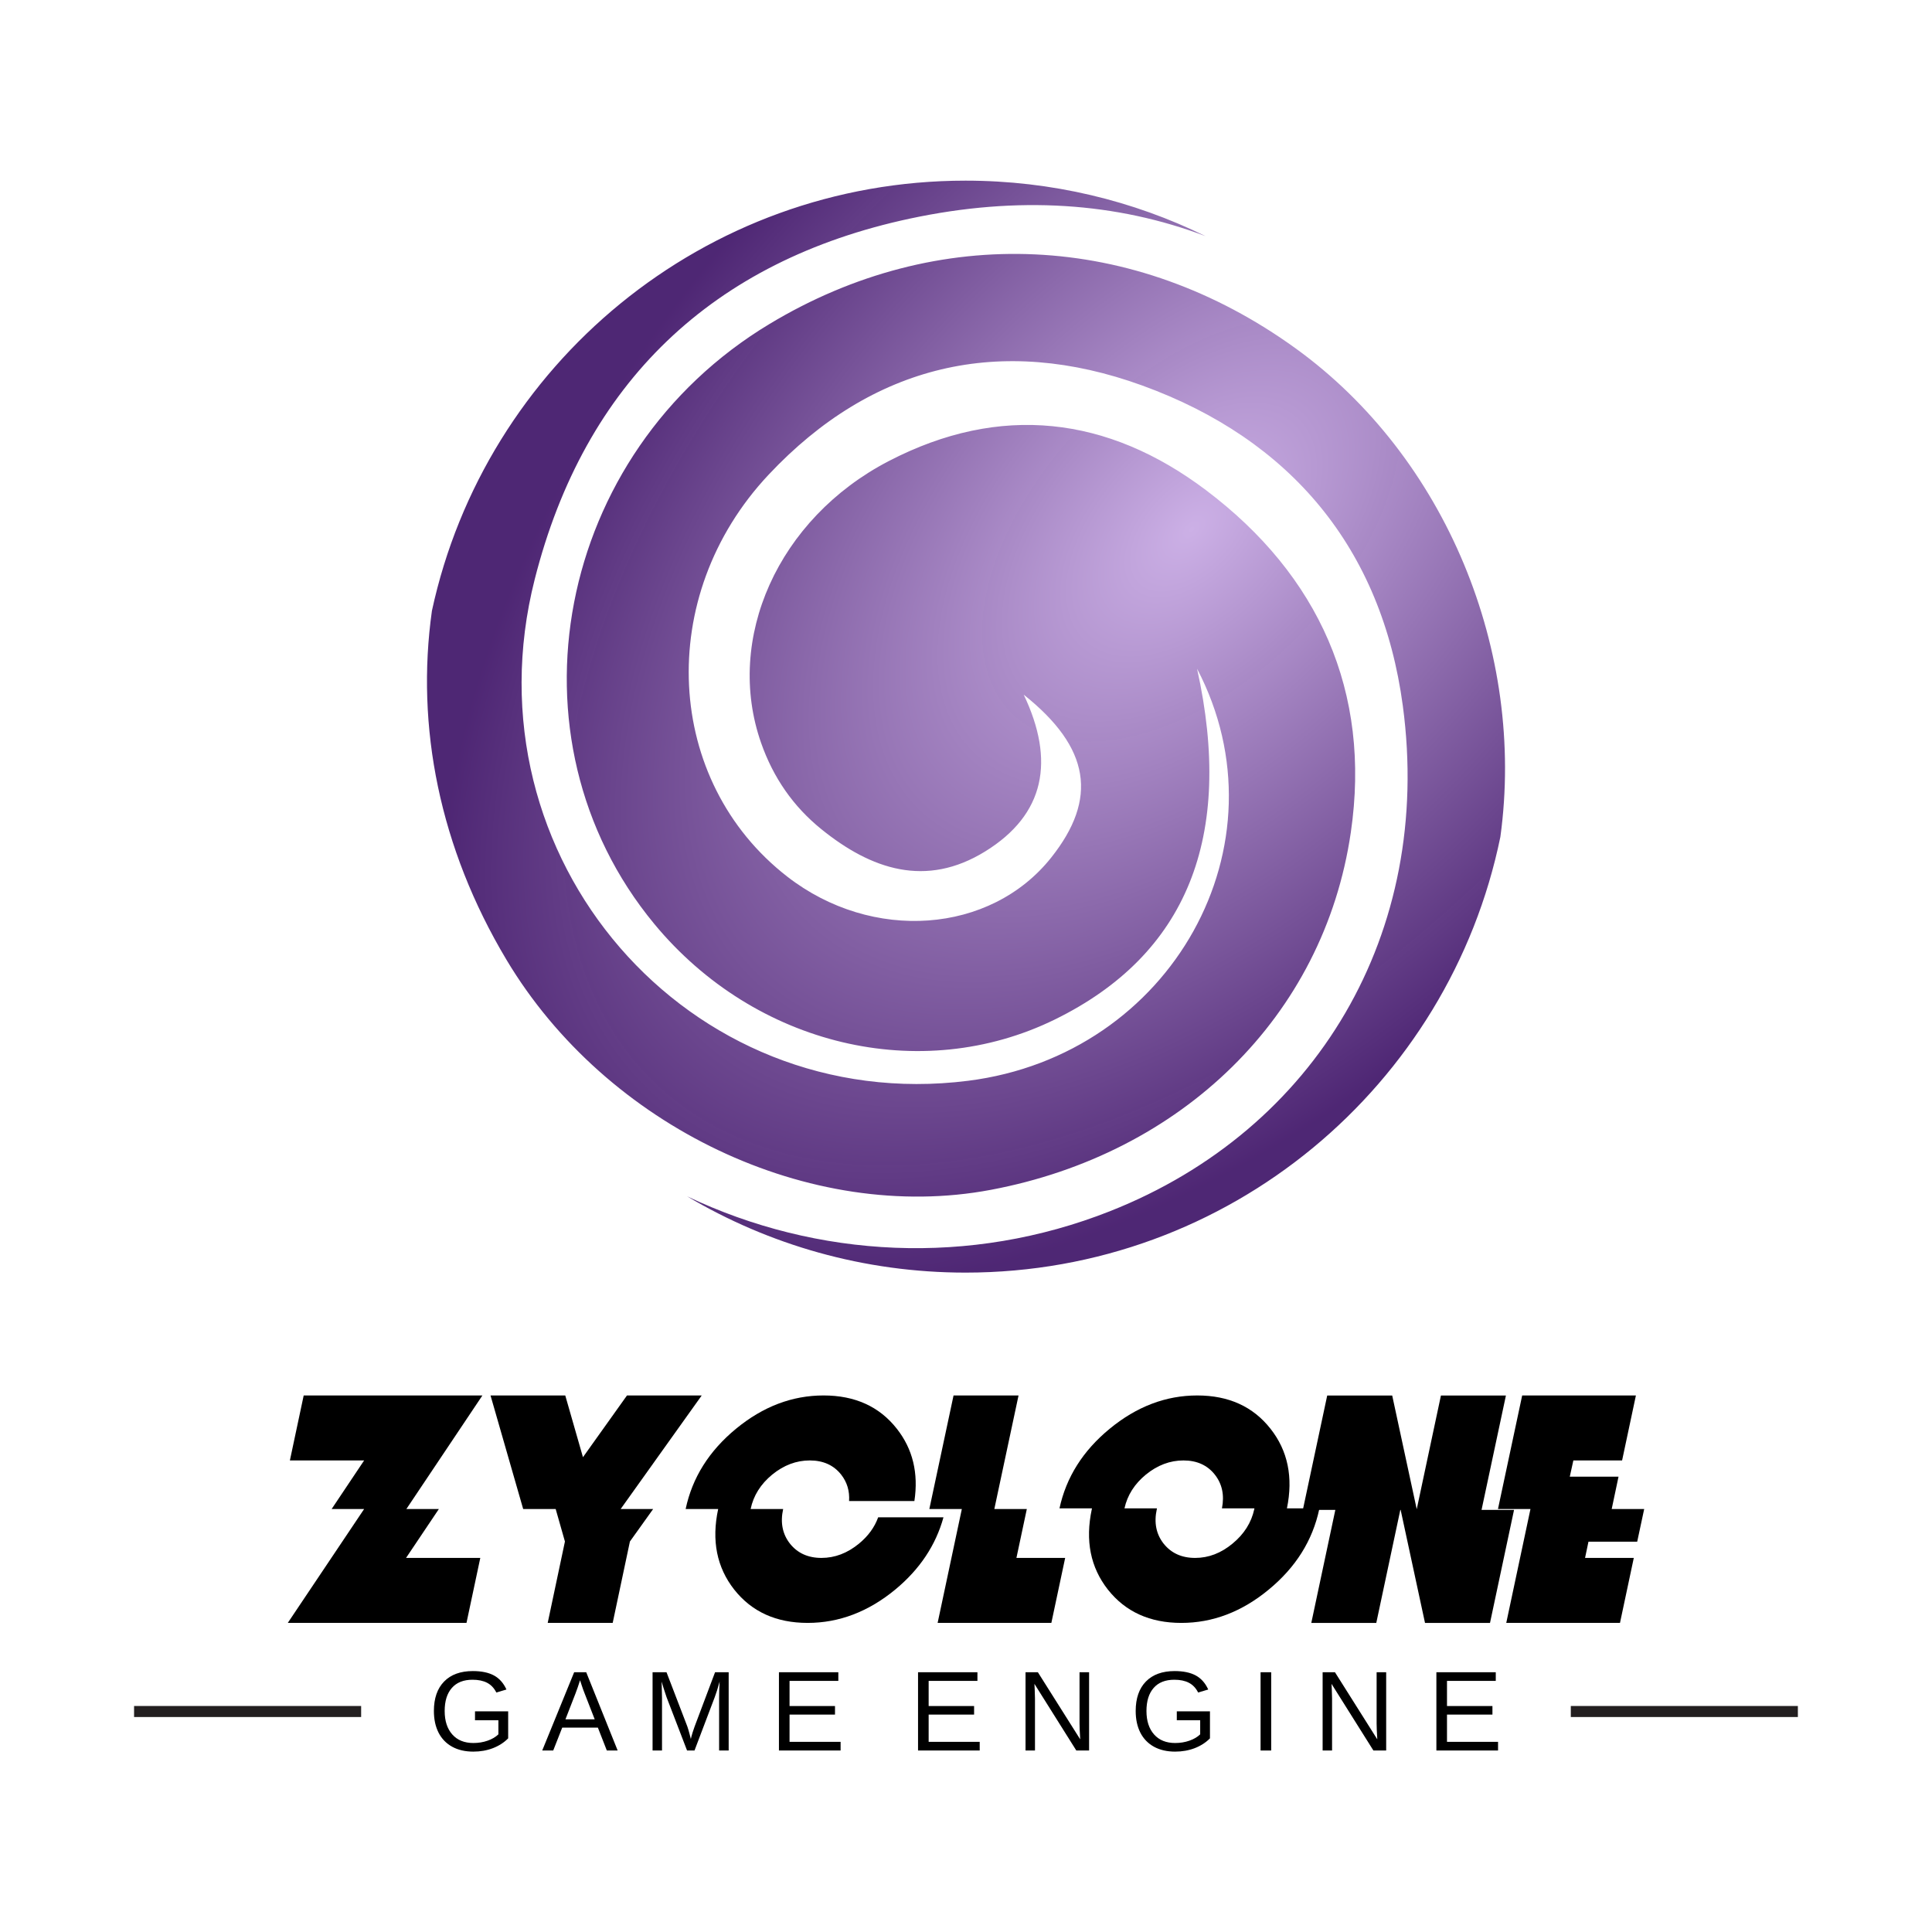
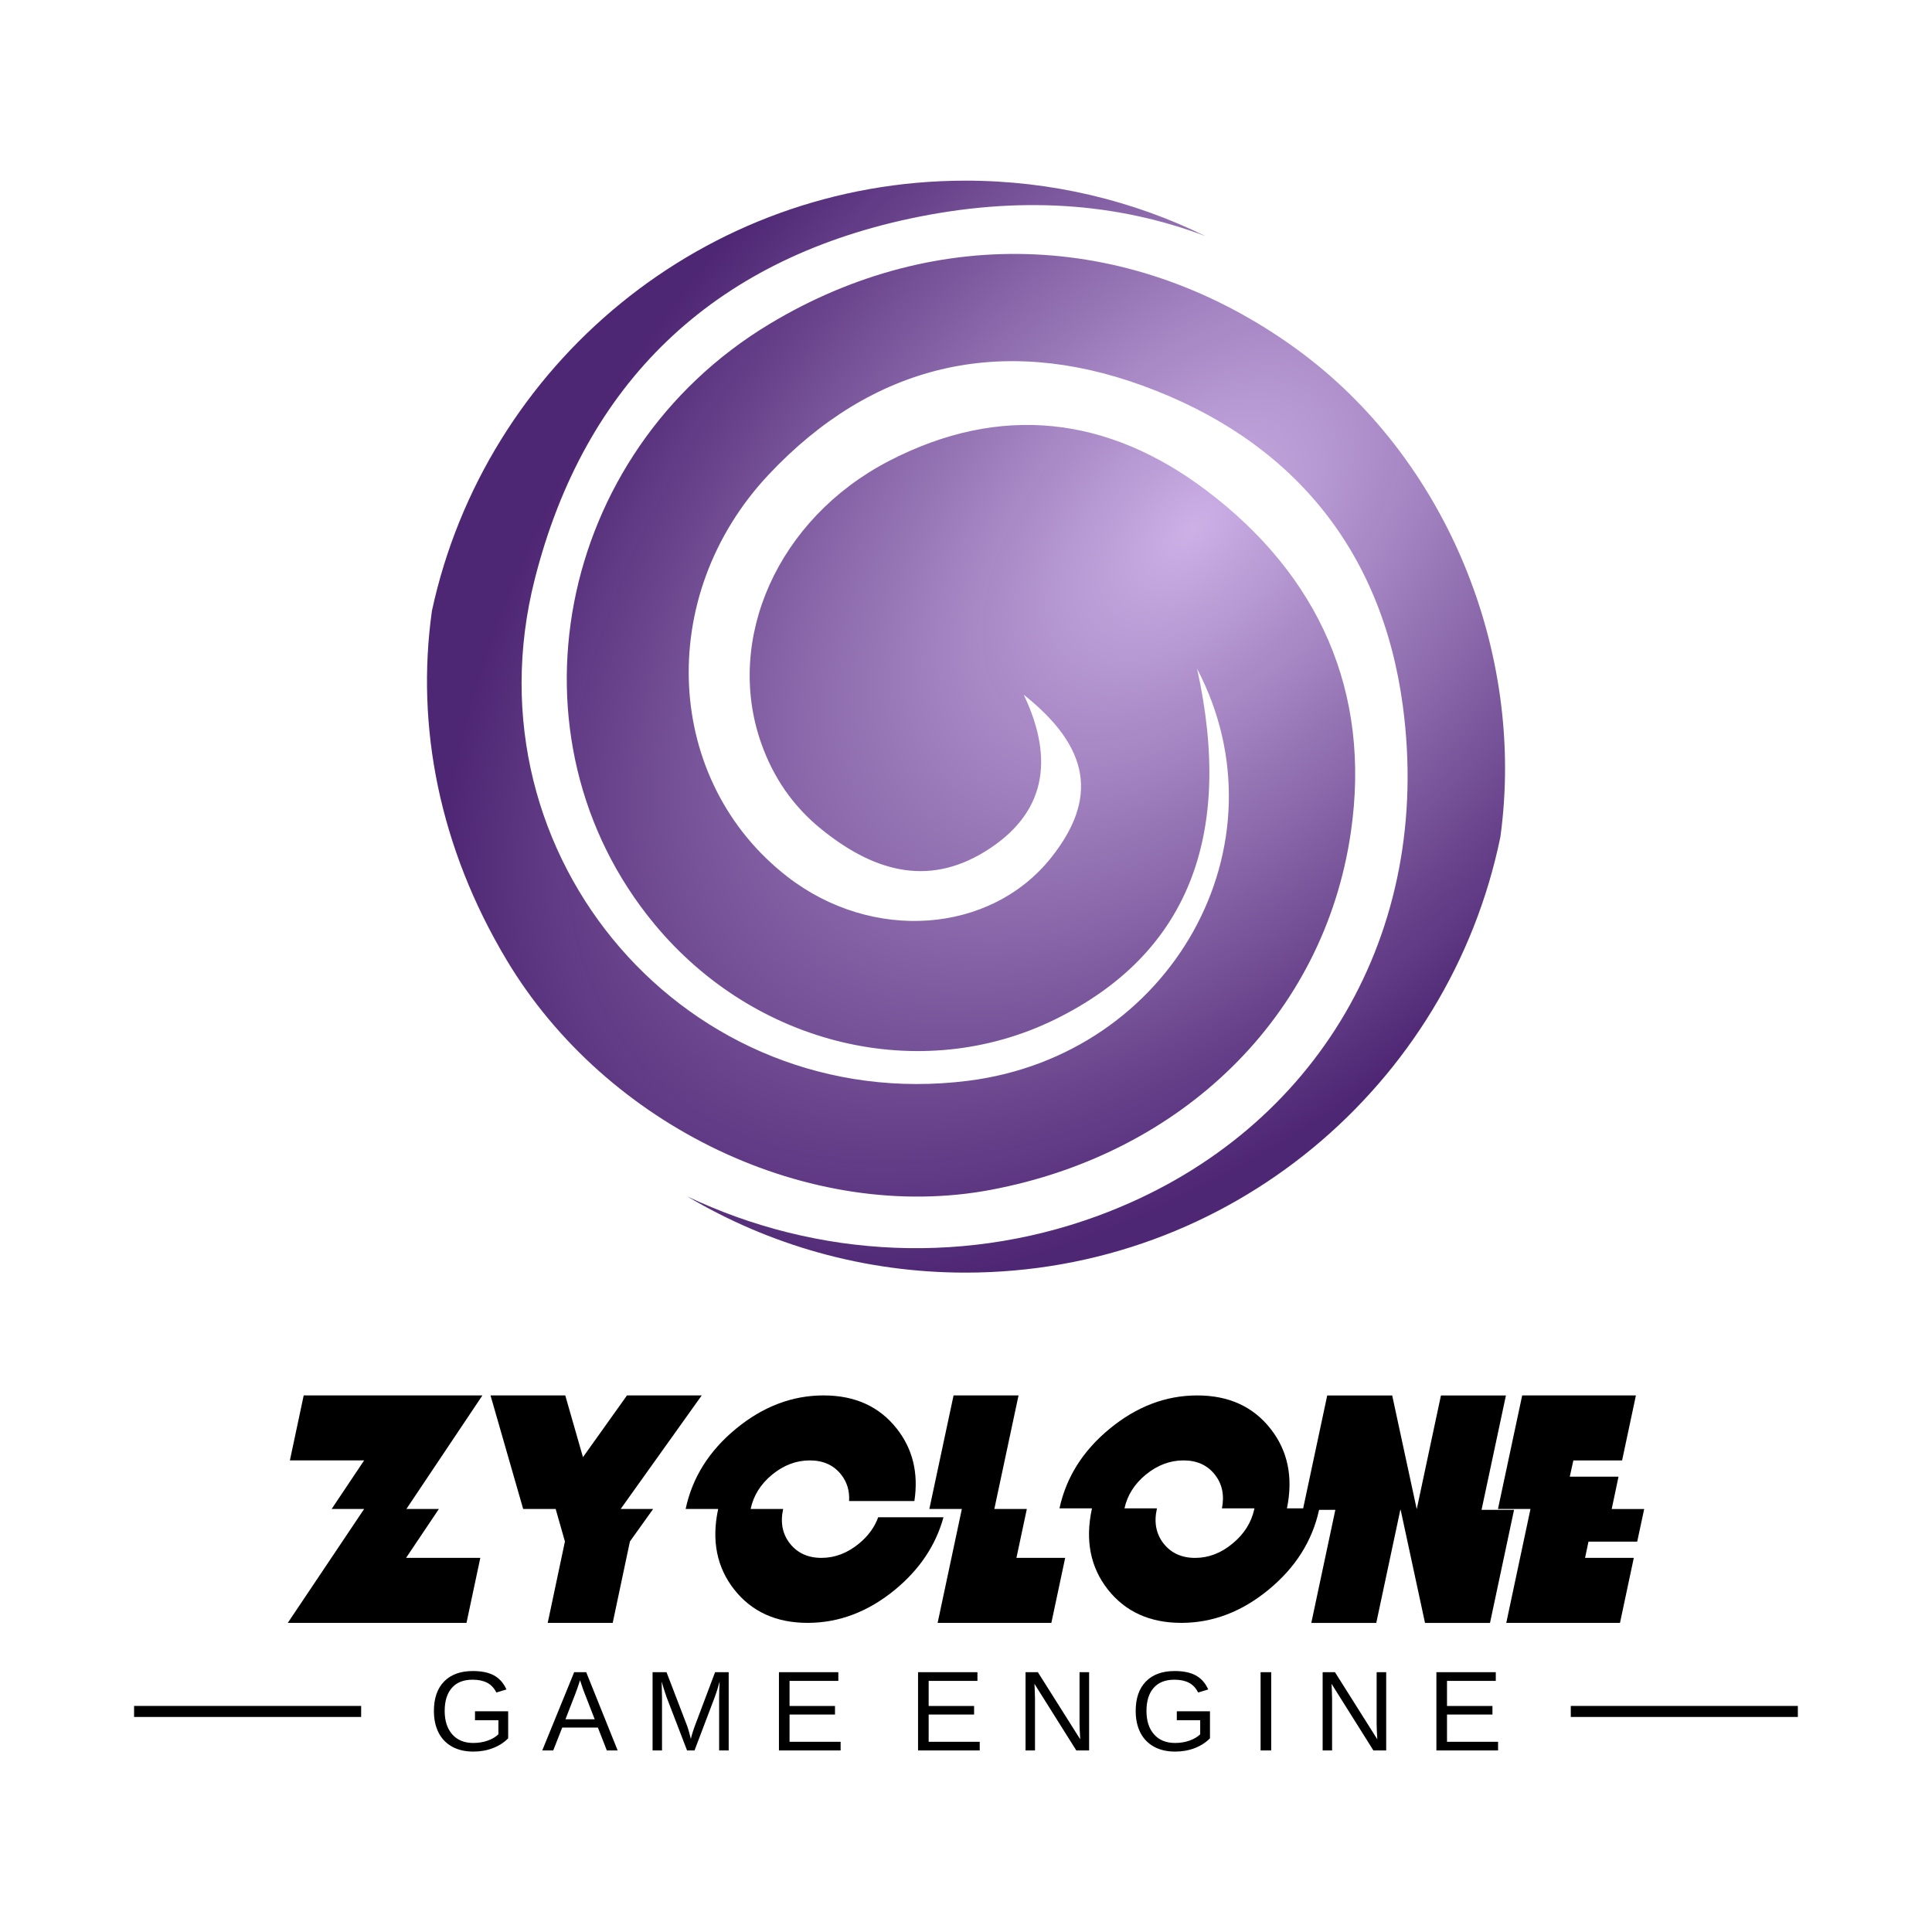
<svg xmlns="http://www.w3.org/2000/svg" width="256" height="256" version="1.1" viewBox="0 0 1200 1200" xml:space="preserve">
  <defs>
-     <radialGradient id="radialGradient9283" cx="555.07" cy="1752.2" r="251.1" gradientTransform="matrix(.71585 -.69825 1.1888 1.2188 -1925.3 5.3808)" gradientUnits="userSpaceOnUse">
+     <radialGradient id="radialGradient9283" cx="555.07" cy="1752.2" r="251.1" gradientTransform="matrix(.95444 .93098 1.585 -1.625 -2567 2659.5)" gradientUnits="userSpaceOnUse">
      <stop stop-color="#ccb0e6" offset="0" />
      <stop stop-color="#4d2573" stop-opacity=".993" offset="1" />
    </radialGradient>
  </defs>
-   <g transform="matrix(1.3333 0 0 -1.3333 0 2666.7)">
-     <g>
-       <path d="m517.24 1435.9c96.055 38.01 150.39 129.57 136.28 235.26-9.797 73.39-52.194 124.19-121.38 149.32-65.879 23.93-125.7 9.96-174.07-41.53-53.27-56.7-48.5-142.84 8.67-187.24 39.54-30.71 94.693-26.73 122.97 8.87 21.789 27.44 18.276 51.13-12.803 75.88 14.585-30.65 10.023-55.76-18.005-73.05-27.575-17.02-53.055-8.39-76.255 10.37-13.11 10.6-22.39 24-28.07 40.16-17.05 48.53 7.78 104.51 59.43 131.33 51.958 26.97 102.11 20.92 147.81-13.54 52.594-39.65 77.016-94.01 67.466-159.39-12.557-85.98-78.929-149.83-167.7-166.55-84.098-15.84-179.08 29.27-225.64 107.17-31.18 52.16-42.34 108.58-34.73 162.59 24.76 114.54 126.64 200.37 248.58 200.37 40.131 0 78.08-9.31 111.83-25.86-41.456 15.72-87.401 18.93-137.74 8.18-91.85-19.63-151.53-76.38-174.78-168.02-32.93-129.77 71.61-250.06 201.88-233.63 94.953 11.97 149.53 110.18 106.67 191.96 17.378-78.48-4.797-133.23-66.16-163.36-62.57-30.71-139.71-12.34-186.69 44.47-71.55 86.51-46 219.5 53.7 279.51 78.46 47.22 169.91 42.96 245.08-11.4 70.006-50.63 107.2-141.37 95.362-227.57-23.763-115.84-126.28-202.97-249.15-202.97-47.38 0-91.72 12.97-129.7 35.53 60.57-28.82 131.75-32.75 197.16-6.86" fill="url(#radialGradient9283)" />
-       <path d="m731.76 1200.2h105.78v5.14h-105.78v-5.14" fill="#231f20" />
-       <path d="m62.458 1200.2h105.78v5.14h-105.78v-5.14" fill="#231f20" />
-     </g>
-     <g transform="scale(1,-1)" stroke-width="3.372" aria-label="Zyclone">
-       <path d="m189.31-1297.1h15.137l-15.288 22.781h34.587l-6.433 30.273h-83.252l35.571-53.054h-15.137l15.137-22.629h-34.587l6.433-30.273h83.252z" />
-       <path d="m258.86-1297.1h-15.137l-15.212-52.903h34.814l8.249 28.76 20.51-28.76h34.814l-37.766 52.903h15.137l-10.823 15.137-8.023 37.918h-30.273l8.023-37.918z" />
-       <path d="m349.68-1297.1h15.137v0.076q-2.043 9.385 3.179 16.045 5.298 6.66 14.683 6.66 9.385 0 17.483-6.66 6.433-5.298 8.931-12.261h30.425q-5.373 19.526-22.478 33.679-18.845 15.515-40.793 15.515t-34.209-15.515q-12.185-15.515-7.493-37.463v-0.076h-15.137q4.617-21.872 23.462-37.388 18.845-15.515 40.793-15.515t34.133 15.515q11.125 14.153 8.174 33.679h-30.425q0.454-7.039-3.708-12.336-5.222-6.585-14.607-6.585-9.385 0-17.483 6.585-8.098 6.66-10.066 16.045z" />
-       <path d="m463.21-1297.1h15.137l-4.844 22.781h22.705l-6.433 30.273h-52.979l11.277-53.054h-15.137l11.277-52.903h30.273z" />
-       <path d="m584.38-1297.4h-15.137q1.816-9.233-3.33-15.742-5.222-6.585-14.607-6.585t-17.483 6.585q-7.947 6.509-9.99 15.742h15.137q0 0.151-0.076 0.378-2.043 9.385 3.179 16.045 5.298 6.66 14.683 6.66 9.385 0 17.407-6.66 8.098-6.66 10.142-16.045 0.076-0.227 0.076-0.378zm-75.684 0h-15.137q4.692-21.721 23.386-37.085 18.845-15.515 40.793-15.515 21.948 0 34.133 15.515 12.109 15.364 7.644 37.085h15.137q0 0.151-0.076 0.378-4.692 21.948-23.538 37.463-18.77 15.515-40.718 15.515-21.948 0-34.209-15.515-12.185-15.515-7.493-37.463 0.076-0.227 0.076-0.378z" />
-       <path d="m652.34-1296.7-11.201 52.676h-30.273l11.201-52.676h-15.137l11.353-53.281h30.273l11.428 52.978 11.277-52.978h30.273l-11.353 53.281h15.137l-11.201 52.676h-30.273l-11.353-52.676z" />
-       <path d="m750.81-1297.1h15.137l-3.254 15.212h-22.705l-1.589 7.568h22.705l-6.433 30.273h-52.979l11.277-53.054h-15.137l11.277-52.903h52.979l-6.433 30.273h-22.705l-1.665 7.568h22.705z" />
-     </g>
-     <g transform="scale(1,-1)" stroke-width=".75" aria-label="G A M E  E N G I N E">
-       <path d="m202.13-1203q0-8.876 4.762-13.742 4.762-4.865 13.379-4.865 6.056 0 9.834 2.044 3.778 2.045 5.823 6.547l-4.71 1.397q-1.553-3.105-4.296-4.529-2.717-1.423-6.78-1.423-6.314 0-9.653 3.83-3.338 3.804-3.338 10.74 0 6.91 3.545 10.921 3.545 3.985 9.808 3.985 3.571 0 6.651-1.087 3.106-1.087 5.021-2.95v-6.573h-10.895v-4.141h15.45v12.577q-2.898 2.95-7.117 4.581-4.192 1.605-9.109 1.605-5.719 0-9.86-2.277-4.141-2.277-6.34-6.547-2.174-4.296-2.174-10.093z" />
-       <path d="m282.69-1184.6-4.167-10.662h-16.614l-4.192 10.662h-5.124l14.88-36.463h5.616l14.647 36.463zm-12.474-32.737-0.233 0.725q-0.647 2.148-1.915 5.512l-4.658 11.982h13.638l-4.684-12.034q-0.725-1.786-1.449-4.037z" />
-       <path d="m335-1184.6v-24.326q0-4.037 0.233-7.764-1.268 4.632-2.277 7.246l-9.42 24.844h-3.468l-9.549-24.844-1.449-4.399-0.854-2.847 0.078 2.873 0.104 4.891v24.326h-4.399v-36.463h6.496l9.705 25.284q0.518 1.527 0.983 3.287 0.492 1.734 0.647 2.51 0.207-1.035 0.854-3.131 0.673-2.122 0.906-2.666l9.523-25.284h6.34v36.463z" />
-       <path d="m362.87-1184.6v-36.463h27.665v4.037h-22.722v11.697h21.169v3.985h-21.169v12.706h23.783v4.037z" />
-       <path d="m427.67-1184.6v-36.463h27.665v4.037h-22.722v11.697h21.169v3.985h-21.169v12.706h23.783v4.037z" />
-       <path d="m501.4-1184.6-19.513-31.055 0.129 2.51 0.129 4.322v24.223h-4.399v-36.463h5.745l19.72 31.262q-0.311-5.072-0.311-7.35v-23.912h4.451v36.463z" />
-       <path d="m529.06-1203q0-8.876 4.762-13.742 4.762-4.865 13.379-4.865 6.056 0 9.834 2.044 3.778 2.045 5.823 6.547l-4.71 1.397q-1.553-3.105-4.296-4.529-2.717-1.423-6.78-1.423-6.314 0-9.653 3.83-3.338 3.804-3.338 10.74 0 6.91 3.545 10.921 3.545 3.985 9.808 3.985 3.571 0 6.651-1.087 3.106-1.087 5.021-2.95v-6.573h-10.895v-4.141h15.45v12.577q-2.898 2.95-7.117 4.581-4.192 1.605-9.109 1.605-5.719 0-9.86-2.277-4.141-2.277-6.34-6.547-2.174-4.296-2.174-10.093z" />
-       <path d="m587.24-1184.6v-36.463h4.943v36.463z" />
-       <path d="m639.8-1184.6-19.513-31.055 0.129 2.51 0.129 4.322v24.223h-4.399v-36.463h5.745l19.72 31.262q-0.311-5.072-0.311-7.35v-23.912h4.451v36.463z" />
-       <path d="m669.14-1184.6v-36.463h27.665v4.037h-22.722v11.697h21.169v3.985h-21.169v12.706h23.783v4.037z" />
-     </g>
-   </g>
+   <path d="m689.64 752.21c128.07-50.679 200.51-172.76 181.7-313.67-13.062-97.851-69.59-165.58-161.84-199.09-87.836-31.906-167.6-13.28-232.09 55.372-71.025 75.598-64.665 190.45 11.56 249.65 52.719 40.946 126.25 35.639 163.96-11.826 29.051-36.586 24.367-68.172-17.07-101.17 19.446 40.866 13.364 74.345-24.006 97.398-36.766 22.693-70.738 11.186-101.67-13.826-17.48-14.133-29.853-31.999-37.426-53.545-22.733-64.705 10.373-139.34 79.238-175.1 69.276-35.959 136.14-27.893 197.08 18.053 70.124 52.865 102.69 125.34 89.952 212.51-16.742 114.64-105.24 199.77-223.59 222.06-112.13 21.119-238.77-39.026-300.85-142.89-41.572-69.545-56.452-144.77-46.306-216.78 33.013-152.72 168.85-267.15 331.43-267.15 53.507 0 104.1 12.413 149.1 34.479-55.273-20.959-116.53-25.239-183.65-10.906-122.46 26.173-202.03 101.84-233.03 224.02-43.906 173.02 95.478 333.4 269.17 311.5 126.6-15.96 199.37-146.9 142.22-255.94 23.17 104.64-6.396 177.64-88.211 217.81-83.425 40.946-186.28 16.453-248.91-59.292-95.398-115.34-61.332-292.66 71.598-372.67 104.61-62.958 226.54-57.279 326.77 15.2 93.339 67.505 142.93 188.49 127.15 303.42-31.683 154.45-168.37 270.62-332.19 270.62-63.172 0-122.29-17.293-172.93-47.372 80.758 38.426 175.66 43.666 262.87 9.146" fill="url(#radialGradient9283)" stroke-width="1.333" />
+   <path transform="scale(4.6875)" d="m40.242 184.9-1.83 8.611h9.838l-4.307 6.438h4.307l-10.117 15.09h23.68l1.83-8.611h-9.838l4.348-6.479h-4.305l10.074-15.049h-23.68zm24.754 0 4.328 15.049h4.305l1.227 4.305-2.281 10.785h8.611l2.281-10.785 3.078-4.305h-4.305l10.742-15.049h-9.902l-5.834 8.182-2.346-8.182h-9.904zm44.133 0c-4.162 0-8.03 1.472-11.604 4.414-3.574 2.942-5.798 6.487-6.674 10.635h4.305v0.021c-0.89 4.162-0.178 7.712 2.133 10.654 2.325 2.942 5.567 4.414 9.729 4.414 4.162 0 8.03-1.472 11.604-4.414 3.243-2.684 5.376-5.875 6.394-9.578h-8.654c-0.474 1.32-1.321 2.482-2.541 3.486-1.536 1.263-3.193 1.895-4.973 1.895-1.78 0-3.171-0.632-4.176-1.895-0.99-1.263-1.292-2.783-0.904-4.562v-0.021h-4.305c0.373-1.78 1.326-3.301 2.861-4.564 1.536-1.249 3.195-1.873 4.975-1.873s3.164 0.624 4.154 1.873c0.789 1.004 1.141 2.173 1.055 3.508h8.654c0.56-3.703-0.217-6.894-2.326-9.578-2.311-2.942-5.545-4.414-9.707-4.414zm17.223 0-3.209 15.049h4.307l-3.209 15.09h15.07l1.83-8.611h-6.459l1.379-6.479h-4.307l3.207-15.049h-8.609zm75.346 0-3.209 15.049h4.307l-3.207 15.09h15.068l1.83-8.611h-6.459l0.453-2.152h6.457l0.926-4.326h-4.305l0.904-4.285h-6.459l0.475-2.152h6.457l1.83-8.611h-15.068zm-43.057 0.002c-4.162 0-8.028 1.47-11.602 4.412-3.545 2.913-5.763 6.43-6.652 10.549h4.305c0 0.029-0.007 0.064-0.021 0.107-0.89 4.162-0.18 7.714 2.131 10.656 2.325 2.942 5.569 4.412 9.73 4.412s8.023-1.47 11.582-4.412c3.547-2.92 5.769-6.443 6.672-10.564h2.154l-3.186 14.982h8.609l3.188-14.982h0.043l3.228 14.982h8.611l3.186-14.982h-4.307l3.231-15.156h-8.611l-3.207 15.07-3.252-15.07h-8.609l-3.188 14.957h-2.15c0.847-4.119 0.12-7.635-2.176-10.549-2.311-2.942-5.547-4.412-9.709-4.412zm-1.828 8.609c1.78 1e-5 3.164 0.624 4.154 1.873 0.976 1.234 1.292 2.728 0.947 4.479h4.305c0 0.029-0.007 0.064-0.021 0.107-0.388 1.78-1.349 3.301-2.885 4.564-1.521 1.263-3.172 1.895-4.951 1.895-1.78 0-3.171-0.632-4.176-1.895-0.99-1.263-1.292-2.785-0.904-4.564 0.014-0.043 0.021-0.079 0.021-0.107h-4.305c0.387-1.751 1.335-3.244 2.842-4.479 1.536-1.249 3.193-1.873 4.973-1.873zm-94.16 27.91c-1.634 0-2.902 0.46-3.805 1.383-0.903 0.923-1.353 2.227-1.353 3.91 0 1.099 0.205 2.054 0.617 2.869 0.417 0.81 1.018 1.431 1.803 1.863 0.785 0.432 1.72 0.648 2.805 0.648 0.932 0 1.797-0.153 2.592-0.457 0.8-0.309 1.474-0.743 2.023-1.303v-3.578h-4.394v1.178h3.1v1.869c-0.363 0.353-0.839 0.634-1.428 0.84-0.584 0.206-1.215 0.309-1.893 0.309-1.188 0-2.117-0.377-2.789-1.133-0.672-0.761-1.008-1.795-1.008-3.106 0-1.315 0.316-2.335 0.949-3.057 0.633-0.726 1.549-1.088 2.746-1.088 0.77 0 1.413 0.134 1.928 0.404 0.52 0.27 0.928 0.7 1.223 1.289l1.34-0.398c-0.388-0.854-0.94-1.476-1.656-1.863-0.716-0.388-1.651-0.58-2.799-0.58zm92.992 0c-1.634 0-2.904 0.46-3.807 1.383-0.903 0.923-1.353 2.227-1.353 3.91 0 1.099 0.207 2.054 0.619 2.869 0.417 0.81 1.018 1.431 1.803 1.863 0.785 0.432 1.72 0.648 2.805 0.648 0.932 0 1.795-0.153 2.59-0.457 0.8-0.309 1.476-0.743 2.025-1.303v-3.578h-4.394v1.178h3.1v1.869c-0.363 0.353-0.841 0.634-1.43 0.84-0.584 0.206-1.213 0.309-1.891 0.309-1.188 0-2.119-0.377-2.791-1.133-0.672-0.761-1.008-1.795-1.008-3.106 0-1.315 0.316-2.335 0.949-3.057 0.633-0.726 1.549-1.088 2.746-1.088 0.77 0 1.413 0.134 1.928 0.404 0.52 0.27 0.928 0.7 1.223 1.289l1.34-0.398c-0.388-0.854-0.94-1.476-1.656-1.863-0.716-0.388-1.649-0.58-2.797-0.58zm-79.564 0.154-4.232 10.371h1.457l1.191-3.033h4.727l1.185 3.033h1.435l-4.168-10.371h-1.596zm10.389 0v10.371h1.25v-6.918l-0.029-1.393-0.021-0.816 0.242 0.809 0.412 1.252 2.717 7.066h0.986l2.68-7.066c0.191-0.496 0.408-1.182 0.648-2.061-0.044 0.707-0.066 1.443-0.066 2.209v6.918h1.266v-10.371h-1.803l-2.709 7.191c-0.044 0.103-0.13 0.355-0.258 0.758-0.123 0.397-0.205 0.694-0.244 0.891-0.029-0.147-0.09-0.384-0.184-0.713-0.088-0.334-0.181-0.646-0.279-0.936l-2.76-7.191h-1.848zm16.744 0v10.371h8.172v-1.148h-6.766v-3.613h6.021v-1.135h-6.021v-3.326h6.463v-1.148h-7.869zm18.432 0v10.371h8.172v-1.148h-6.766v-3.613h6.021v-1.135h-6.021v-3.326h6.463v-1.148h-7.869zm14.244 0v10.371h1.252v-6.889l-0.037-1.23-0.037-0.713 5.551 8.832h1.693v-10.371h-1.268v6.801c0 0.432 0.031 1.13 0.09 2.092l-5.609-8.893h-1.635zm31.145 0v10.371h1.406v-10.371h-1.406zm8.223 0v10.371h1.25v-6.889l-0.037-1.23-0.035-0.713 5.549 8.832h1.693v-10.371h-1.266v6.801c0 0.432 0.029 1.13 0.088 2.092l-5.609-8.893h-1.633zm15.072 0v10.371h8.172v-1.148h-6.766v-3.613h6.021v-1.135h-6.021v-3.326h6.463v-1.148h-7.869zm-113.47 1.06 0.199 0.609c0.137 0.427 0.275 0.81 0.412 1.148l1.332 3.424h-3.879l1.324-3.408c0.24-0.638 0.422-1.161 0.545-1.568l0.066-0.205zm-59.094 3.412v1.461h30.088v-1.461h-30.088zm190.37 0v1.461h30.088v-1.461h-30.088z" fill="currentColor" stroke-width=".284" />
</svg>
